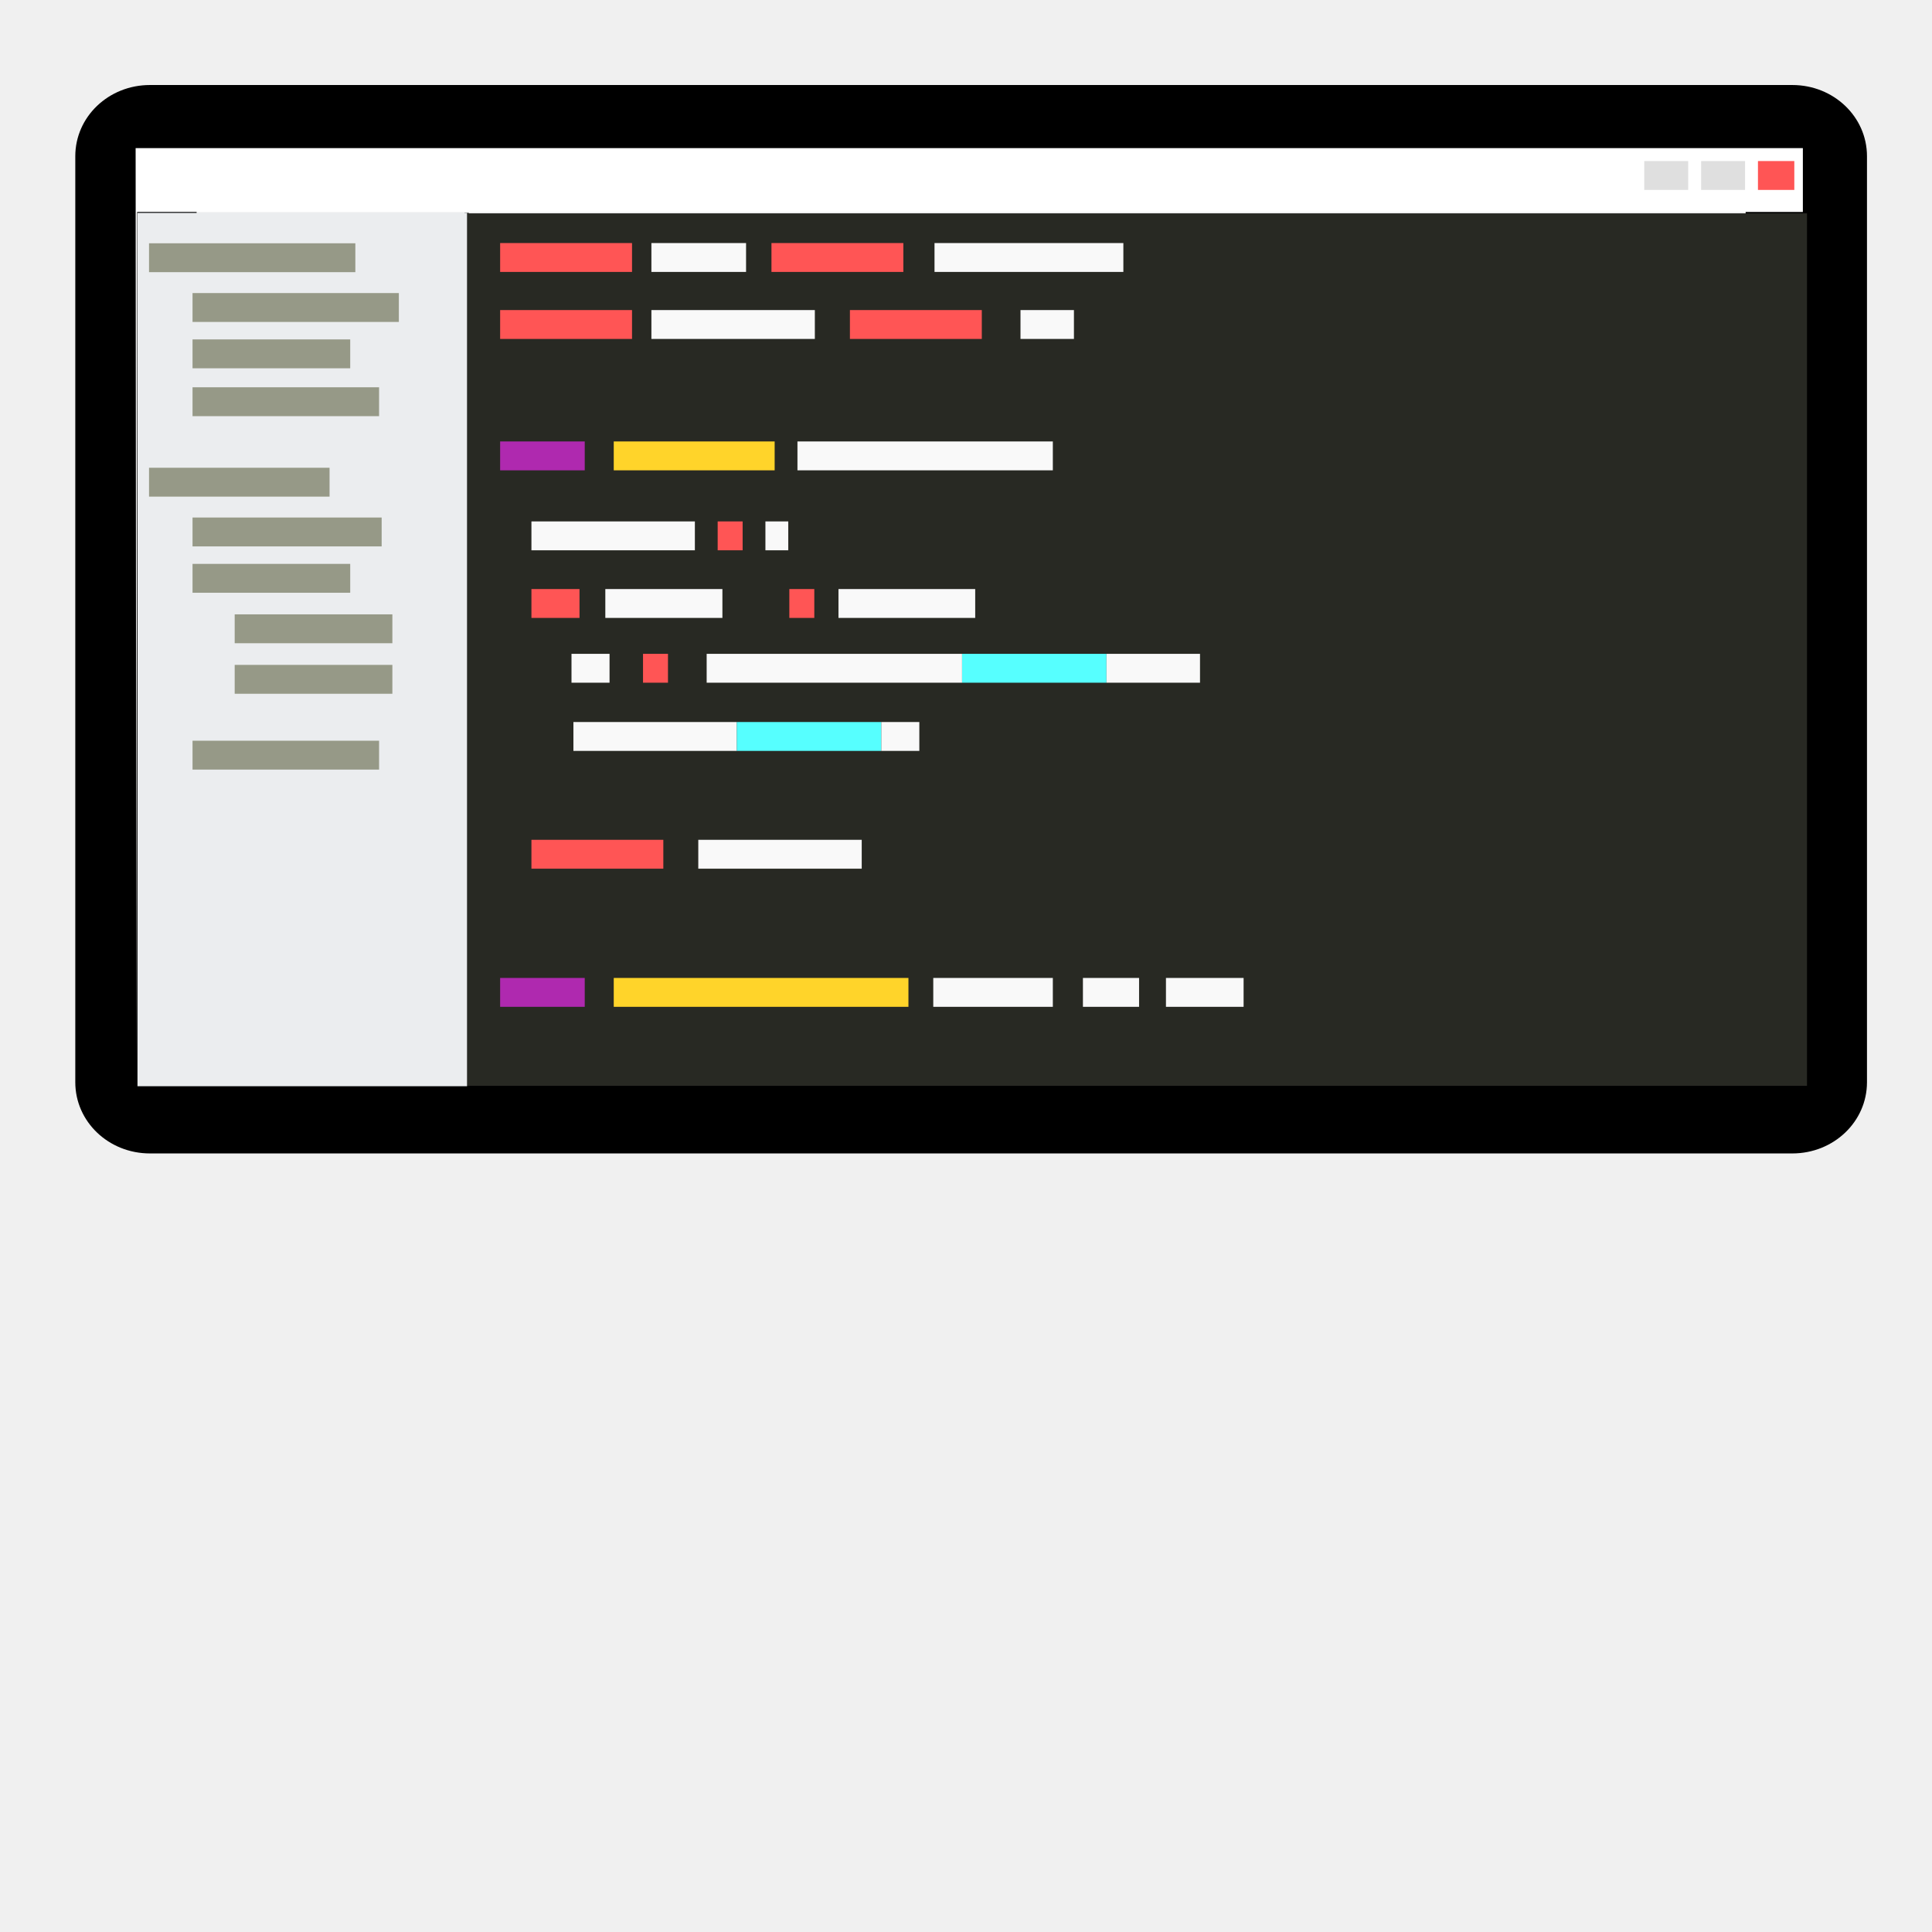
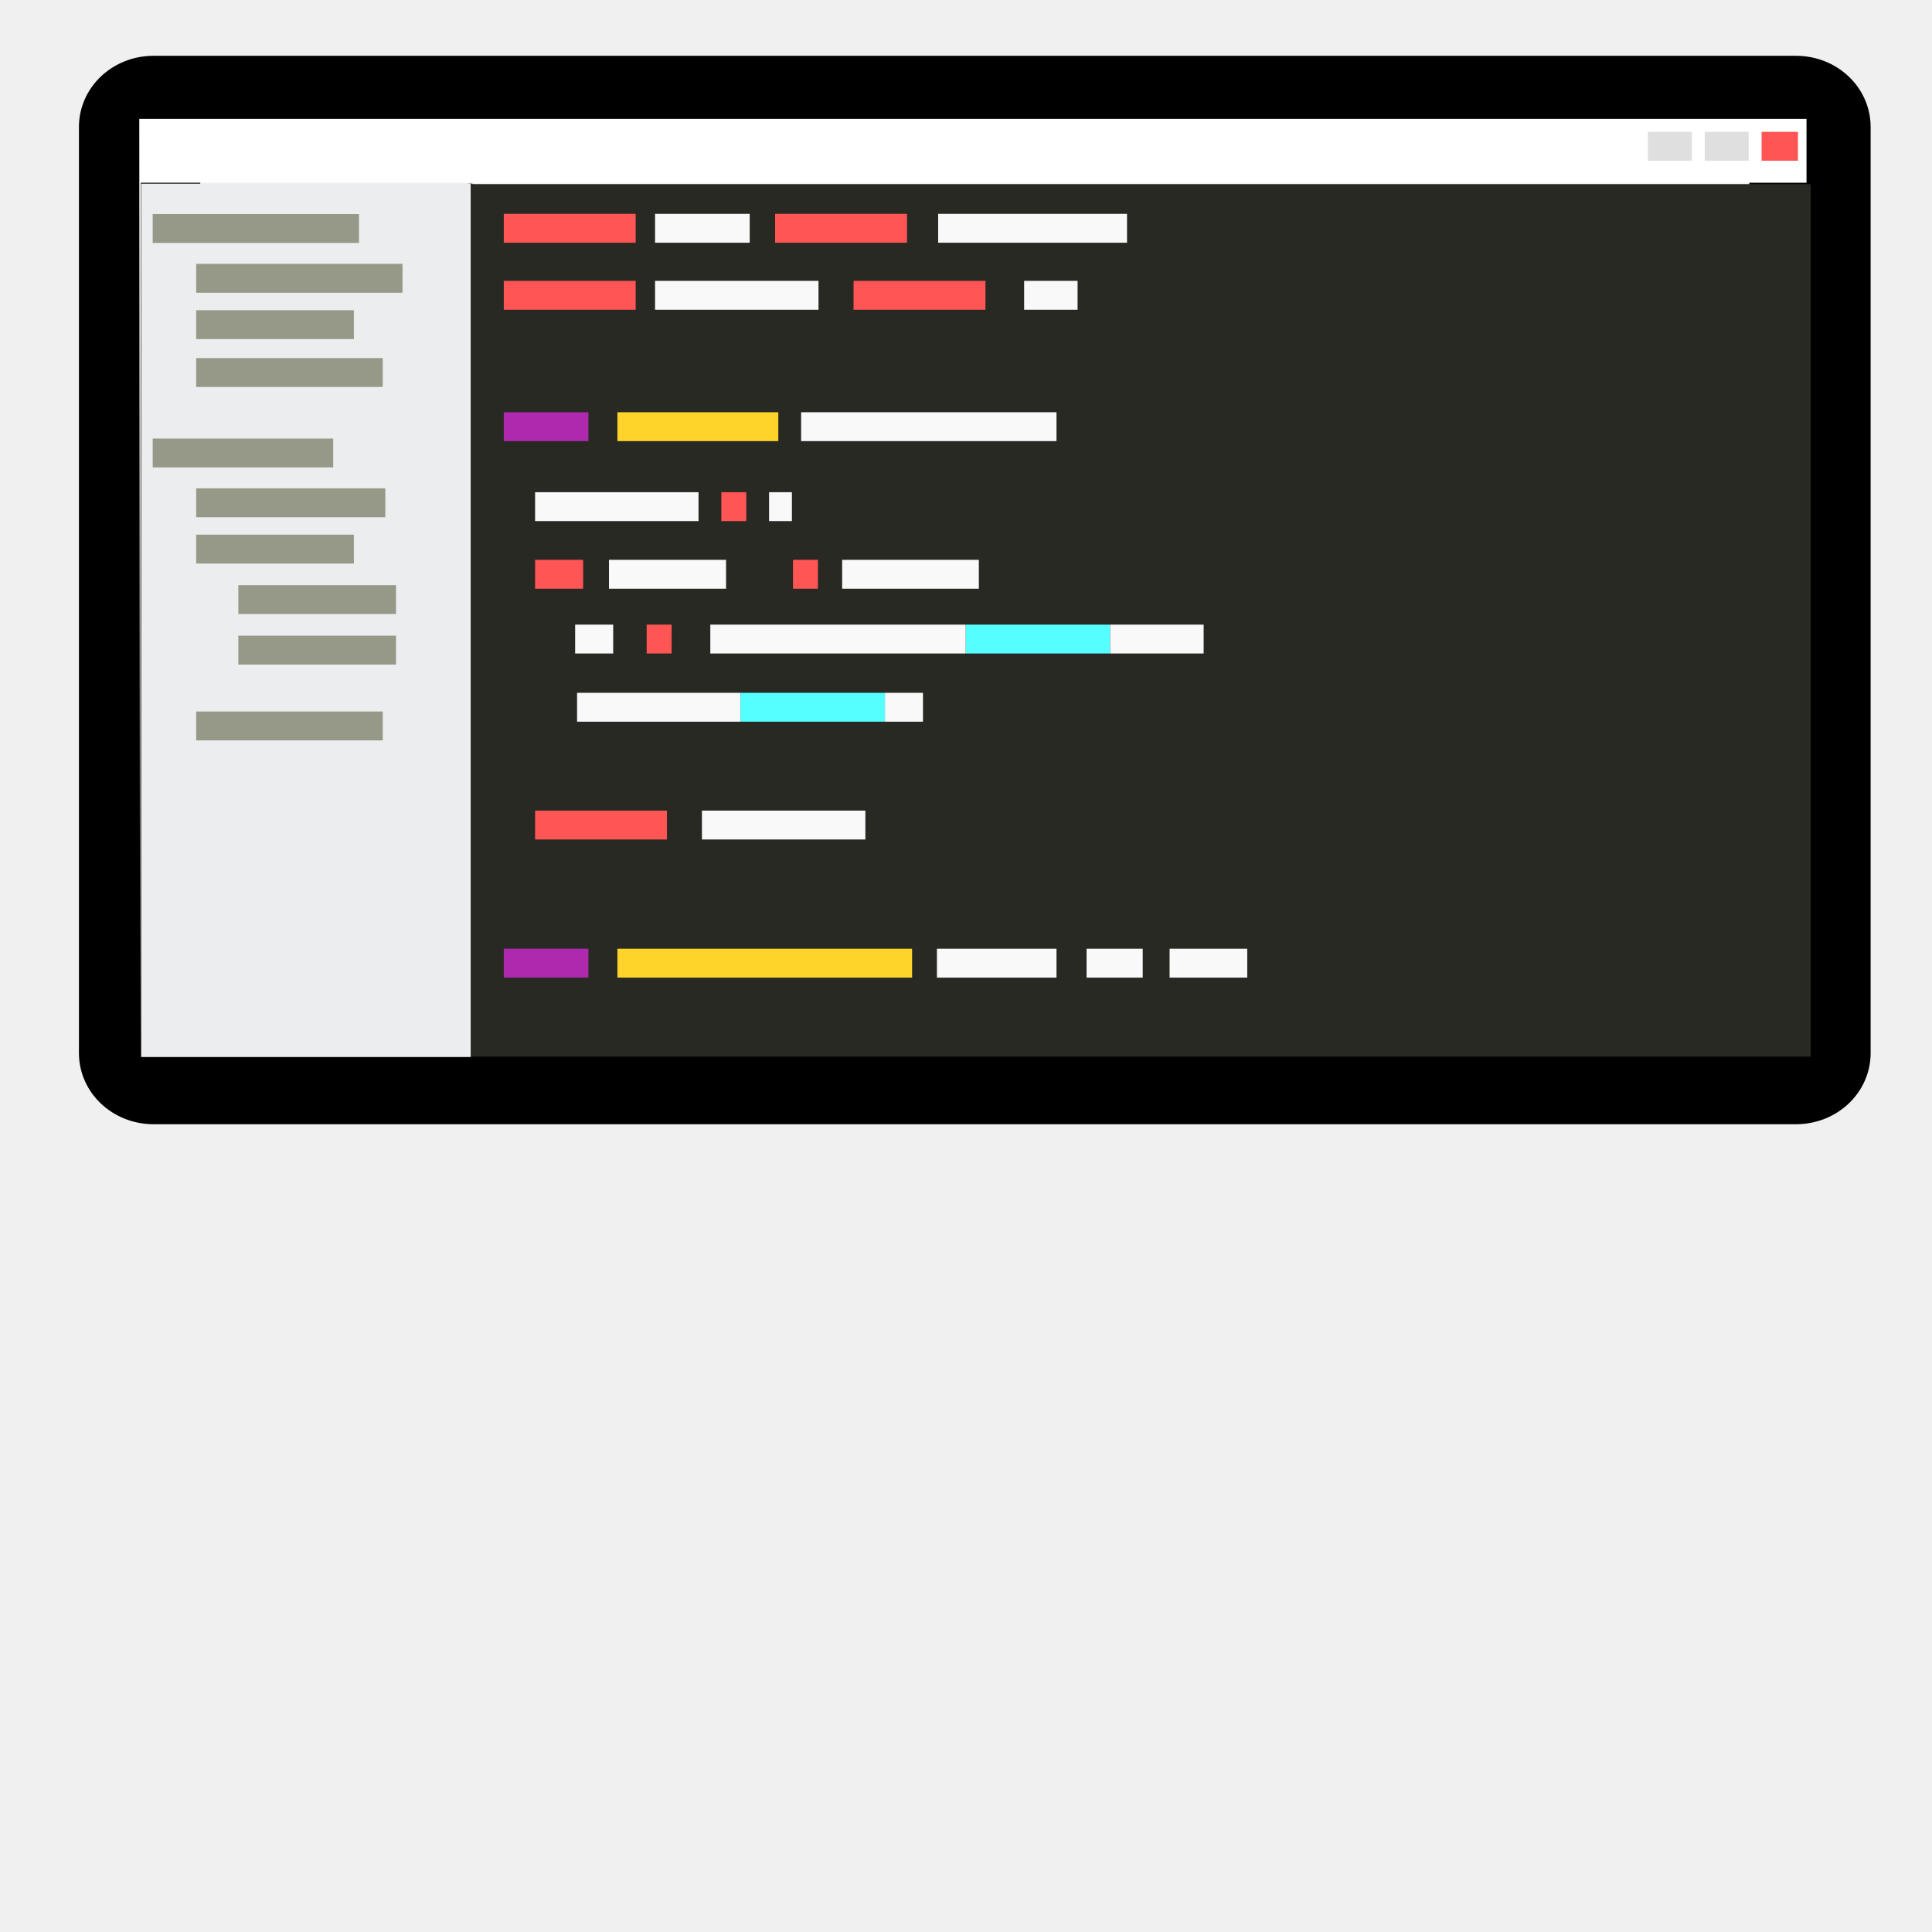
- <svg xmlns="http://www.w3.org/2000/svg" width="200mm" height="200mm" viewBox="0 0 200 200" version="1.1" id="svg8">
+ <svg xmlns="http://www.w3.org/2000/svg" id="svg8" version="1.1" viewBox="0 0 200 200" height="200mm" width="200mm">
  <defs id="defs2" />
  <g id="layer1">
-     <path id="rect12" style="fill:#000000;stroke-width:0.399" d="m 15.521,8.801 c -4.281,0 -7.727,3.288 -7.727,7.371 v 95.86 c 0,4.083 3.446,7.371 7.727,7.371 H 185.542 c 4.281,0 7.727,-3.288 7.727,-7.371 V 16.172 c 0,-4.083 -3.446,-7.371 -7.727,-7.371 z M 20.353,21.477 H 180.71 V 106.726 H 20.353 Z" />
-     <path style="fill:none;stroke:#000000;stroke-width:0.441px;stroke-linecap:butt;stroke-linejoin:miter;stroke-opacity:1" d="M 48.31,116.909 V 22.038" id="path874" />
-     <path style="fill:#282923;fill-opacity:1;stroke-width:0.3;stroke-miterlimit:4;stroke-dasharray:none" d="M 48.349,67.246 V 22.086 h 69.356 69.356 V 67.246 112.406 H 117.706 48.349 Z" id="path876" />
-     <path style="fill:#ebedef;fill-opacity:1;stroke-width:0;stroke-miterlimit:4;stroke-dasharray:none" d="M 14.232,67.242 V 22.038 H 31.291 48.349 V 67.242 112.446 H 31.291 14.232 Z" id="path878" />
-     <rect style="opacity:1;fill:#969987;fill-opacity:1;stroke-width:1.396;stroke-miterlimit:4;stroke-dasharray:none" id="rect882" width="21.358" height="2.989" x="15.428" y="25.185" />
-     <rect y="30.338" x="19.931" height="2.989" width="21.358" id="rect882-9" style="opacity:1;fill:#969987;fill-opacity:1;stroke-width:1.396;stroke-miterlimit:4;stroke-dasharray:none" />
-     <rect y="35.136" x="19.931" height="2.989" width="16.323" id="rect882-1" style="opacity:1;fill:#969987;fill-opacity:1;stroke-width:1.221;stroke-miterlimit:4;stroke-dasharray:none" />
-     <rect y="40.092" x="19.931" height="2.989" width="19.312" id="rect882-6" style="opacity:1;fill:#969987;fill-opacity:1;stroke-width:1.328;stroke-miterlimit:4;stroke-dasharray:none" />
-     <rect y="48.422" x="15.428" height="2.989" width="18.688" id="rect882-4" style="opacity:1;fill:#969987;fill-opacity:1;stroke-width:1.306;stroke-miterlimit:4;stroke-dasharray:none" />
-     <rect style="opacity:1;fill:#969987;fill-opacity:1;stroke-width:1.337;stroke-miterlimit:4;stroke-dasharray:none" id="rect882-9-4" width="19.578" height="2.989" x="19.931" y="53.574" />
-     <rect style="opacity:1;fill:#969987;fill-opacity:1;stroke-width:1.221;stroke-miterlimit:4;stroke-dasharray:none" id="rect882-1-1" width="16.323" height="2.989" x="19.931" y="58.373" />
-     <rect style="opacity:1;fill:#969987;fill-opacity:1;stroke-width:1.328;stroke-miterlimit:4;stroke-dasharray:none" id="rect882-6-6" width="19.312" height="2.989" x="19.931" y="76.679" />
-     <rect y="63.598" x="24.295" height="2.989" width="16.323" id="rect882-1-1-4" style="opacity:1;fill:#969987;fill-opacity:1;stroke-width:1.221;stroke-miterlimit:4;stroke-dasharray:none" />
-     <rect style="opacity:1;fill:#969987;fill-opacity:1;stroke-width:1.221;stroke-miterlimit:4;stroke-dasharray:none" id="rect882-1-1-4-6" width="16.323" height="2.989" x="24.295" y="68.829" />
-     <rect style="opacity:1;fill:#ff5555;fill-opacity:1;stroke-width:1.116;stroke-miterlimit:4;stroke-dasharray:none" id="rect882-1-1-4-3" width="13.653" height="2.989" x="51.774" y="25.161" />
-     <rect y="25.161" x="67.433" height="2.989" width="9.799" id="rect882-1-1-4-3-1" style="opacity:1;fill:#f9f9f9;fill-opacity:1;stroke-width:0.946;stroke-miterlimit:4;stroke-dasharray:none" />
-     <rect y="25.161" x="79.862" height="2.989" width="13.653" id="rect882-1-1-4-3-13" style="opacity:1;fill:#ff5555;fill-opacity:1;stroke-width:1.116;stroke-miterlimit:4;stroke-dasharray:none" />
-     <rect style="opacity:1;fill:#f9f9f9;fill-opacity:1;stroke-width:1.336;stroke-miterlimit:4;stroke-dasharray:none" id="rect882-1-1-4-3-1-9" width="19.549" height="2.989" x="96.741" y="25.161" />
-     <rect y="32.098" x="51.774" height="2.989" width="13.653" id="rect882-1-1-4-3-0" style="opacity:1;fill:#ff5555;fill-opacity:1;stroke-width:1.116;stroke-miterlimit:4;stroke-dasharray:none" />
-     <rect style="opacity:1;fill:#f9f9f9;fill-opacity:1;stroke-width:1.243;stroke-miterlimit:4;stroke-dasharray:none" id="rect882-1-1-4-3-1-4" width="16.919" height="2.989" x="67.433" y="32.098" />
-     <rect style="opacity:1;fill:#ff5555;fill-opacity:1;stroke-width:1.116;stroke-miterlimit:4;stroke-dasharray:none" id="rect882-1-1-4-3-13-7" width="13.653" height="2.989" x="87.983" y="32.098" />
-     <rect y="32.098" x="105.641" height="2.989" width="5.532" id="rect882-1-1-4-3-1-9-0" style="opacity:1;fill:#f9f9f9;fill-opacity:1;stroke-width:0.711;stroke-miterlimit:4;stroke-dasharray:none" />
-     <rect style="opacity:1;fill:#af29af;fill-opacity:1;stroke-width:0.894;stroke-miterlimit:4;stroke-dasharray:none" id="rect882-1-1-4-3-0-8" width="8.758" height="2.989" x="51.774" y="45.699" />
-     <rect y="45.699" x="63.535" height="2.989" width="16.657" id="rect882-1-1-4-3-0-8-8" style="opacity:1;fill:#ffd42a;fill-opacity:1;stroke-width:1.233;stroke-miterlimit:4;stroke-dasharray:none" />
-     <rect style="opacity:1;fill:#ff5555;fill-opacity:1;stroke-width:1.116;stroke-miterlimit:4;stroke-dasharray:none" id="rect882-1-1-4-3-0-4" width="13.653" height="2.989" x="55.014" y="86.937" />
-     <rect style="opacity:1;fill:#ff5555;fill-opacity:1;stroke-width:0.674;stroke-miterlimit:4;stroke-dasharray:none" id="rect882-1-1-4-3-0-7" width="4.976" height="2.989" x="55.014" y="60.978" />
-     <rect y="60.978" x="62.663" height="2.989" width="12.12" id="rect882-1-1-4-3-1-4-7" style="opacity:1;fill:#f9f9f9;fill-opacity:1;stroke-width:1.052;stroke-miterlimit:4;stroke-dasharray:none" />
-     <rect y="60.978" x="81.712" height="2.989" width="2.584" id="rect882-1-1-4-3-13-7-4" style="opacity:1;fill:#ff5555;fill-opacity:1;stroke-width:0.486;stroke-miterlimit:4;stroke-dasharray:none" />
-     <rect style="opacity:1;fill:#f9f9f9;fill-opacity:1;stroke-width:1.137;stroke-miterlimit:4;stroke-dasharray:none" id="rect882-1-1-4-3-1-9-0-6" width="14.154" height="2.989" x="86.799" y="60.978" />
-     <rect style="opacity:1;fill:#f9f9f9;fill-opacity:1;stroke-width:1.243;stroke-miterlimit:4;stroke-dasharray:none" id="rect882-1-1-4-3-1-4-7-4" width="16.919" height="2.989" x="55.014" y="53.977" />
-     <rect y="67.685" x="99.591" height="2.989" width="14.952" id="rect882-1-1-4-3-1-4-7-7-6" style="opacity:1;fill:#56ffff;fill-opacity:1;stroke-width:1.168;stroke-miterlimit:4;stroke-dasharray:none" />
-     <rect y="67.685" x="114.543" height="2.989" width="9.681" id="rect882-1-1-4-3-1-4-7-7-61" style="opacity:1;fill:#f9f9f9;fill-opacity:1;stroke-width:0.94;stroke-miterlimit:4;stroke-dasharray:none" />
-     <rect y="45.699" x="82.552" height="2.989" width="26.437" id="rect882-1-1-4-3-1-4-7-7-2" style="opacity:1;fill:#f9f9f9;fill-opacity:1;stroke-width:1.554;stroke-miterlimit:4;stroke-dasharray:none" />
-     <rect style="opacity:1;fill:#f9f9f9;fill-opacity:1;stroke-width:1.554;stroke-miterlimit:4;stroke-dasharray:none" id="rect882-1-1-4-3-1-4-7-7-2-5" width="26.437" height="2.989" x="73.154" y="67.685" />
-     <rect style="opacity:1;fill:#f9f9f9;fill-opacity:1;stroke-width:0.6;stroke-miterlimit:4;stroke-dasharray:none" id="rect882-1-1-4-3-1-4-7-8" width="3.939" height="2.989" x="59.161" y="67.685" />
-     <rect style="opacity:1;fill:#ff5555;fill-opacity:1;stroke-width:0.486;stroke-miterlimit:4;stroke-dasharray:none" id="rect882-1-1-4-3-13-7-4-0" width="2.584" height="2.989" x="66.565" y="67.685" />
-     <rect y="74.744" x="59.36" height="2.989" width="16.919" id="rect882-1-1-4-3-1-4-7-4-1" style="opacity:1;fill:#f9f9f9;fill-opacity:1;stroke-width:1.243;stroke-miterlimit:4;stroke-dasharray:none" />
-     <rect y="53.977" x="74.293" height="2.989" width="2.584" id="rect882-1-1-4-3-13-7-4-0-6" style="opacity:1;fill:#ff5555;fill-opacity:1;stroke-width:0.486;stroke-miterlimit:4;stroke-dasharray:none" />
-     <rect y="53.977" x="79.236" height="2.989" width="2.365" id="rect882-1-1-4-3-1-4-7-8-1" style="opacity:1;fill:#f9f9f9;fill-opacity:1;stroke-width:0.465;stroke-miterlimit:4;stroke-dasharray:none" />
-     <rect style="opacity:1;fill:#56ffff;fill-opacity:1;stroke-width:1.168;stroke-miterlimit:4;stroke-dasharray:none" id="rect882-1-1-4-3-1-4-7-7-6-1" width="14.952" height="2.989" x="76.278" y="74.744" />
-     <rect y="74.744" x="91.23" height="2.989" width="3.939" id="rect882-1-1-4-3-1-4-7-8-3" style="opacity:1;fill:#f9f9f9;fill-opacity:1;stroke-width:0.6;stroke-miterlimit:4;stroke-dasharray:none" />
-     <rect y="86.937" x="72.286" height="2.989" width="16.919" id="rect882-1-1-4-3-1-4-7-4-0" style="opacity:1;fill:#f9f9f9;fill-opacity:1;stroke-width:1.243;stroke-miterlimit:4;stroke-dasharray:none" />
-     <rect y="101.237" x="51.774" height="2.989" width="8.758" id="rect882-1-1-4-3-0-8-6" style="opacity:1;fill:#af29af;fill-opacity:1;stroke-width:0.894;stroke-miterlimit:4;stroke-dasharray:none" />
-     <rect style="opacity:1;fill:#ffd42a;fill-opacity:1;stroke-width:1.669;stroke-miterlimit:4;stroke-dasharray:none" id="rect882-1-1-4-3-0-8-8-3" width="30.507" height="2.989" x="63.535" y="101.237" />
-     <rect style="opacity:1;fill:#f9f9f9;fill-opacity:1;stroke-width:1.063;stroke-miterlimit:4;stroke-dasharray:none" id="rect882-1-1-4-3-1-4-7-7-2-9" width="12.377" height="2.989" x="96.612" y="101.237" />
-     <rect y="101.237" x="112.104" height="2.989" width="5.813" id="rect882-1-1-4-3-1-4-7-7-2-9-3" style="opacity:1;fill:#f9f9f9;fill-opacity:1;stroke-width:0.729;stroke-miterlimit:4;stroke-dasharray:none" />
-     <rect y="101.237" x="120.699" height="2.989" width="8.038" id="rect882-1-1-4-3-1-4-7-7-2-9-5" style="opacity:1;fill:#f9f9f9;fill-opacity:1;stroke-width:0.857;stroke-miterlimit:4;stroke-dasharray:none" />
-     <path style="opacity:1;fill:#ffffff;fill-opacity:1;stroke-width:0.595;stroke-miterlimit:4;stroke-dasharray:none" d="M 14.079,63.439 14.04,15.335 h 86.296 86.296 v 3.304 3.304 H 100.415 14.198 l -0.04,44.8 -0.04,44.8 z" id="path1390" />
-     <rect style="opacity:1;fill:#ff5555;fill-opacity:1;stroke-width:0.586;stroke-miterlimit:4;stroke-dasharray:none" id="rect882-1-1-4-3-13-7-4-0-6-8" width="3.764" height="2.989" x="181.983" y="16.672" />
-     <rect y="16.672" x="170.212" height="2.989" width="4.548" id="rect882-1-1-4-3-1-9-0-2-5" style="opacity:1;fill:#dfdfdf;fill-opacity:1;stroke-width:0.644;stroke-miterlimit:4;stroke-dasharray:none" />
-     <rect style="opacity:1;fill:#dfdfdf;fill-opacity:1;stroke-width:0.644;stroke-miterlimit:4;stroke-dasharray:none" id="rect882-1-1-4-3-1-9-0-2-5-8" width="4.548" height="2.989" x="176.1" y="16.672" />
+     <path d="m 15.899,5.777 c -4.281,0 -7.727,3.288 -7.727,7.371 v 95.86 c 0,4.083 3.446,7.371 7.727,7.371 H 185.92 c 4.281,0 7.727,-3.288 7.727,-7.371 V 13.148 c 0,-4.083 -3.446,-7.371 -7.727,-7.371 z M 20.731,18.453 H 181.088 V 103.703 H 20.731 Z" style="fill:#000000;stroke-width:0.399" id="rect12" />
+     <path id="path874" d="M 48.688,113.885 V 19.014" style="fill:none;stroke:#000000;stroke-width:0.441px;stroke-linecap:butt;stroke-linejoin:miter;stroke-opacity:1" />
+     <path id="path876" d="M 48.727,64.222 V 19.062 H 118.084 187.44 V 64.222 109.382 H 118.084 48.727 Z" style="fill:#282923;fill-opacity:1;stroke-width:0.3;stroke-miterlimit:4;stroke-dasharray:none" />
+     <path id="path878" d="M 14.61,64.218 V 19.014 H 31.669 48.727 V 64.218 109.422 H 31.669 14.61 Z" style="fill:#ebedef;fill-opacity:1;stroke-width:0;stroke-miterlimit:4;stroke-dasharray:none" />
+     <rect y="22.161" x="15.806" height="2.989" width="21.358" id="rect882" style="opacity:1;fill:#969987;fill-opacity:1;stroke-width:1.396;stroke-miterlimit:4;stroke-dasharray:none" />
+     <rect style="opacity:1;fill:#969987;fill-opacity:1;stroke-width:1.396;stroke-miterlimit:4;stroke-dasharray:none" id="rect882-9" width="21.358" height="2.989" x="20.309" y="27.314" />
+     <rect style="opacity:1;fill:#969987;fill-opacity:1;stroke-width:1.221;stroke-miterlimit:4;stroke-dasharray:none" id="rect882-1" width="16.323" height="2.989" x="20.309" y="32.112" />
+     <rect style="opacity:1;fill:#969987;fill-opacity:1;stroke-width:1.328;stroke-miterlimit:4;stroke-dasharray:none" id="rect882-6" width="19.312" height="2.989" x="20.309" y="37.068" />
+     <rect style="opacity:1;fill:#969987;fill-opacity:1;stroke-width:1.306;stroke-miterlimit:4;stroke-dasharray:none" id="rect882-4" width="18.688" height="2.989" x="15.806" y="45.398" />
+     <rect y="50.551" x="20.309" height="2.989" width="19.578" id="rect882-9-4" style="opacity:1;fill:#969987;fill-opacity:1;stroke-width:1.337;stroke-miterlimit:4;stroke-dasharray:none" />
+     <rect y="55.349" x="20.309" height="2.989" width="16.323" id="rect882-1-1" style="opacity:1;fill:#969987;fill-opacity:1;stroke-width:1.221;stroke-miterlimit:4;stroke-dasharray:none" />
+     <rect y="73.655" x="20.309" height="2.989" width="19.312" id="rect882-6-6" style="opacity:1;fill:#969987;fill-opacity:1;stroke-width:1.328;stroke-miterlimit:4;stroke-dasharray:none" />
+     <rect style="opacity:1;fill:#969987;fill-opacity:1;stroke-width:1.221;stroke-miterlimit:4;stroke-dasharray:none" id="rect882-1-1-4" width="16.323" height="2.989" x="24.673" y="60.574" />
+     <rect y="65.805" x="24.673" height="2.989" width="16.323" id="rect882-1-1-4-6" style="opacity:1;fill:#969987;fill-opacity:1;stroke-width:1.221;stroke-miterlimit:4;stroke-dasharray:none" />
+     <rect y="22.137" x="52.152" height="2.989" width="13.653" id="rect882-1-1-4-3" style="opacity:1;fill:#ff5555;fill-opacity:1;stroke-width:1.116;stroke-miterlimit:4;stroke-dasharray:none" />
+     <rect style="opacity:1;fill:#f9f9f9;fill-opacity:1;stroke-width:0.946;stroke-miterlimit:4;stroke-dasharray:none" id="rect882-1-1-4-3-1" width="9.799" height="2.989" x="67.811" y="22.137" />
+     <rect style="opacity:1;fill:#ff5555;fill-opacity:1;stroke-width:1.116;stroke-miterlimit:4;stroke-dasharray:none" id="rect882-1-1-4-3-13" width="13.653" height="2.989" x="80.24" y="22.137" />
+     <rect y="22.137" x="97.119" height="2.989" width="19.549" id="rect882-1-1-4-3-1-9" style="opacity:1;fill:#f9f9f9;fill-opacity:1;stroke-width:1.336;stroke-miterlimit:4;stroke-dasharray:none" />
+     <rect style="opacity:1;fill:#ff5555;fill-opacity:1;stroke-width:1.116;stroke-miterlimit:4;stroke-dasharray:none" id="rect882-1-1-4-3-0" width="13.653" height="2.989" x="52.152" y="29.074" />
+     <rect y="29.074" x="67.811" height="2.989" width="16.919" id="rect882-1-1-4-3-1-4" style="opacity:1;fill:#f9f9f9;fill-opacity:1;stroke-width:1.243;stroke-miterlimit:4;stroke-dasharray:none" />
+     <rect y="29.074" x="88.361" height="2.989" width="13.653" id="rect882-1-1-4-3-13-7" style="opacity:1;fill:#ff5555;fill-opacity:1;stroke-width:1.116;stroke-miterlimit:4;stroke-dasharray:none" />
+     <rect style="opacity:1;fill:#f9f9f9;fill-opacity:1;stroke-width:0.711;stroke-miterlimit:4;stroke-dasharray:none" id="rect882-1-1-4-3-1-9-0" width="5.532" height="2.989" x="106.019" y="29.074" />
+     <rect y="42.675" x="52.152" height="2.989" width="8.758" id="rect882-1-1-4-3-0-8" style="opacity:1;fill:#af29af;fill-opacity:1;stroke-width:0.894;stroke-miterlimit:4;stroke-dasharray:none" />
+     <rect style="opacity:1;fill:#ffd42a;fill-opacity:1;stroke-width:1.233;stroke-miterlimit:4;stroke-dasharray:none" id="rect882-1-1-4-3-0-8-8" width="16.657" height="2.989" x="63.913" y="42.675" />
+     <rect y="83.914" x="55.392" height="2.989" width="13.653" id="rect882-1-1-4-3-0-4" style="opacity:1;fill:#ff5555;fill-opacity:1;stroke-width:1.116;stroke-miterlimit:4;stroke-dasharray:none" />
+     <rect y="57.954" x="55.392" height="2.989" width="4.976" id="rect882-1-1-4-3-0-7" style="opacity:1;fill:#ff5555;fill-opacity:1;stroke-width:0.674;stroke-miterlimit:4;stroke-dasharray:none" />
+     <rect style="opacity:1;fill:#f9f9f9;fill-opacity:1;stroke-width:1.052;stroke-miterlimit:4;stroke-dasharray:none" id="rect882-1-1-4-3-1-4-7" width="12.12" height="2.989" x="63.041" y="57.954" />
+     <rect style="opacity:1;fill:#ff5555;fill-opacity:1;stroke-width:0.486;stroke-miterlimit:4;stroke-dasharray:none" id="rect882-1-1-4-3-13-7-4" width="2.584" height="2.989" x="82.09" y="57.954" />
+     <rect y="57.954" x="87.177" height="2.989" width="14.154" id="rect882-1-1-4-3-1-9-0-6" style="opacity:1;fill:#f9f9f9;fill-opacity:1;stroke-width:1.137;stroke-miterlimit:4;stroke-dasharray:none" />
+     <rect y="50.953" x="55.392" height="2.989" width="16.919" id="rect882-1-1-4-3-1-4-7-4" style="opacity:1;fill:#f9f9f9;fill-opacity:1;stroke-width:1.243;stroke-miterlimit:4;stroke-dasharray:none" />
+     <rect style="opacity:1;fill:#56ffff;fill-opacity:1;stroke-width:1.168;stroke-miterlimit:4;stroke-dasharray:none" id="rect882-1-1-4-3-1-4-7-7-6" width="14.952" height="2.989" x="99.969" y="64.661" />
+     <rect style="opacity:1;fill:#f9f9f9;fill-opacity:1;stroke-width:0.94;stroke-miterlimit:4;stroke-dasharray:none" id="rect882-1-1-4-3-1-4-7-7-61" width="9.681" height="2.989" x="114.921" y="64.661" />
+     <rect style="opacity:1;fill:#f9f9f9;fill-opacity:1;stroke-width:1.554;stroke-miterlimit:4;stroke-dasharray:none" id="rect882-1-1-4-3-1-4-7-7-2" width="26.437" height="2.989" x="82.93" y="42.675" />
+     <rect y="64.661" x="73.532" height="2.989" width="26.437" id="rect882-1-1-4-3-1-4-7-7-2-5" style="opacity:1;fill:#f9f9f9;fill-opacity:1;stroke-width:1.554;stroke-miterlimit:4;stroke-dasharray:none" />
+     <rect y="64.661" x="59.539" height="2.989" width="3.939" id="rect882-1-1-4-3-1-4-7-8" style="opacity:1;fill:#f9f9f9;fill-opacity:1;stroke-width:0.6;stroke-miterlimit:4;stroke-dasharray:none" />
+     <rect y="64.661" x="66.943" height="2.989" width="2.584" id="rect882-1-1-4-3-13-7-4-0" style="opacity:1;fill:#ff5555;fill-opacity:1;stroke-width:0.486;stroke-miterlimit:4;stroke-dasharray:none" />
+     <rect style="opacity:1;fill:#f9f9f9;fill-opacity:1;stroke-width:1.243;stroke-miterlimit:4;stroke-dasharray:none" id="rect882-1-1-4-3-1-4-7-4-1" width="16.919" height="2.989" x="59.738" y="71.72" />
+     <rect style="opacity:1;fill:#ff5555;fill-opacity:1;stroke-width:0.486;stroke-miterlimit:4;stroke-dasharray:none" id="rect882-1-1-4-3-13-7-4-0-6" width="2.584" height="2.989" x="74.671" y="50.953" />
+     <rect style="opacity:1;fill:#f9f9f9;fill-opacity:1;stroke-width:0.465;stroke-miterlimit:4;stroke-dasharray:none" id="rect882-1-1-4-3-1-4-7-8-1" width="2.365" height="2.989" x="79.614" y="50.953" />
+     <rect y="71.72" x="76.656" height="2.989" width="14.952" id="rect882-1-1-4-3-1-4-7-7-6-1" style="opacity:1;fill:#56ffff;fill-opacity:1;stroke-width:1.168;stroke-miterlimit:4;stroke-dasharray:none" />
+     <rect style="opacity:1;fill:#f9f9f9;fill-opacity:1;stroke-width:0.6;stroke-miterlimit:4;stroke-dasharray:none" id="rect882-1-1-4-3-1-4-7-8-3" width="3.939" height="2.989" x="91.608" y="71.72" />
+     <rect style="opacity:1;fill:#f9f9f9;fill-opacity:1;stroke-width:1.243;stroke-miterlimit:4;stroke-dasharray:none" id="rect882-1-1-4-3-1-4-7-4-0" width="16.919" height="2.989" x="72.664" y="83.914" />
+     <rect style="opacity:1;fill:#af29af;fill-opacity:1;stroke-width:0.894;stroke-miterlimit:4;stroke-dasharray:none" id="rect882-1-1-4-3-0-8-6" width="8.758" height="2.989" x="52.152" y="98.213" />
+     <rect y="98.213" x="63.913" height="2.989" width="30.507" id="rect882-1-1-4-3-0-8-8-3" style="opacity:1;fill:#ffd42a;fill-opacity:1;stroke-width:1.669;stroke-miterlimit:4;stroke-dasharray:none" />
+     <rect y="98.213" x="96.99" height="2.989" width="12.377" id="rect882-1-1-4-3-1-4-7-7-2-9" style="opacity:1;fill:#f9f9f9;fill-opacity:1;stroke-width:1.063;stroke-miterlimit:4;stroke-dasharray:none" />
+     <rect style="opacity:1;fill:#f9f9f9;fill-opacity:1;stroke-width:0.729;stroke-miterlimit:4;stroke-dasharray:none" id="rect882-1-1-4-3-1-4-7-7-2-9-3" width="5.813" height="2.989" x="112.482" y="98.213" />
+     <rect style="opacity:1;fill:#f9f9f9;fill-opacity:1;stroke-width:0.857;stroke-miterlimit:4;stroke-dasharray:none" id="rect882-1-1-4-3-1-4-7-7-2-9-5" width="8.038" height="2.989" x="121.077" y="98.213" />
+     <path id="path1390" d="M 14.457,60.415 14.418,12.311 h 86.296 86.296 v 3.304 3.304 H 100.793 14.576 l -0.04,44.8 -0.04,44.8 z" style="opacity:1;fill:#ffffff;fill-opacity:1;stroke-width:0.595;stroke-miterlimit:4;stroke-dasharray:none" />
+     <rect y="13.648" x="182.361" height="2.989" width="3.764" id="rect882-1-1-4-3-13-7-4-0-6-8" style="opacity:1;fill:#ff5555;fill-opacity:1;stroke-width:0.586;stroke-miterlimit:4;stroke-dasharray:none" />
+     <rect style="opacity:1;fill:#dfdfdf;fill-opacity:1;stroke-width:0.644;stroke-miterlimit:4;stroke-dasharray:none" id="rect882-1-1-4-3-1-9-0-2-5" width="4.548" height="2.989" x="170.59" y="13.648" />
+     <rect y="13.648" x="176.478" height="2.989" width="4.548" id="rect882-1-1-4-3-1-9-0-2-5-8" style="opacity:1;fill:#dfdfdf;fill-opacity:1;stroke-width:0.644;stroke-miterlimit:4;stroke-dasharray:none" />
  </g>
</svg>
